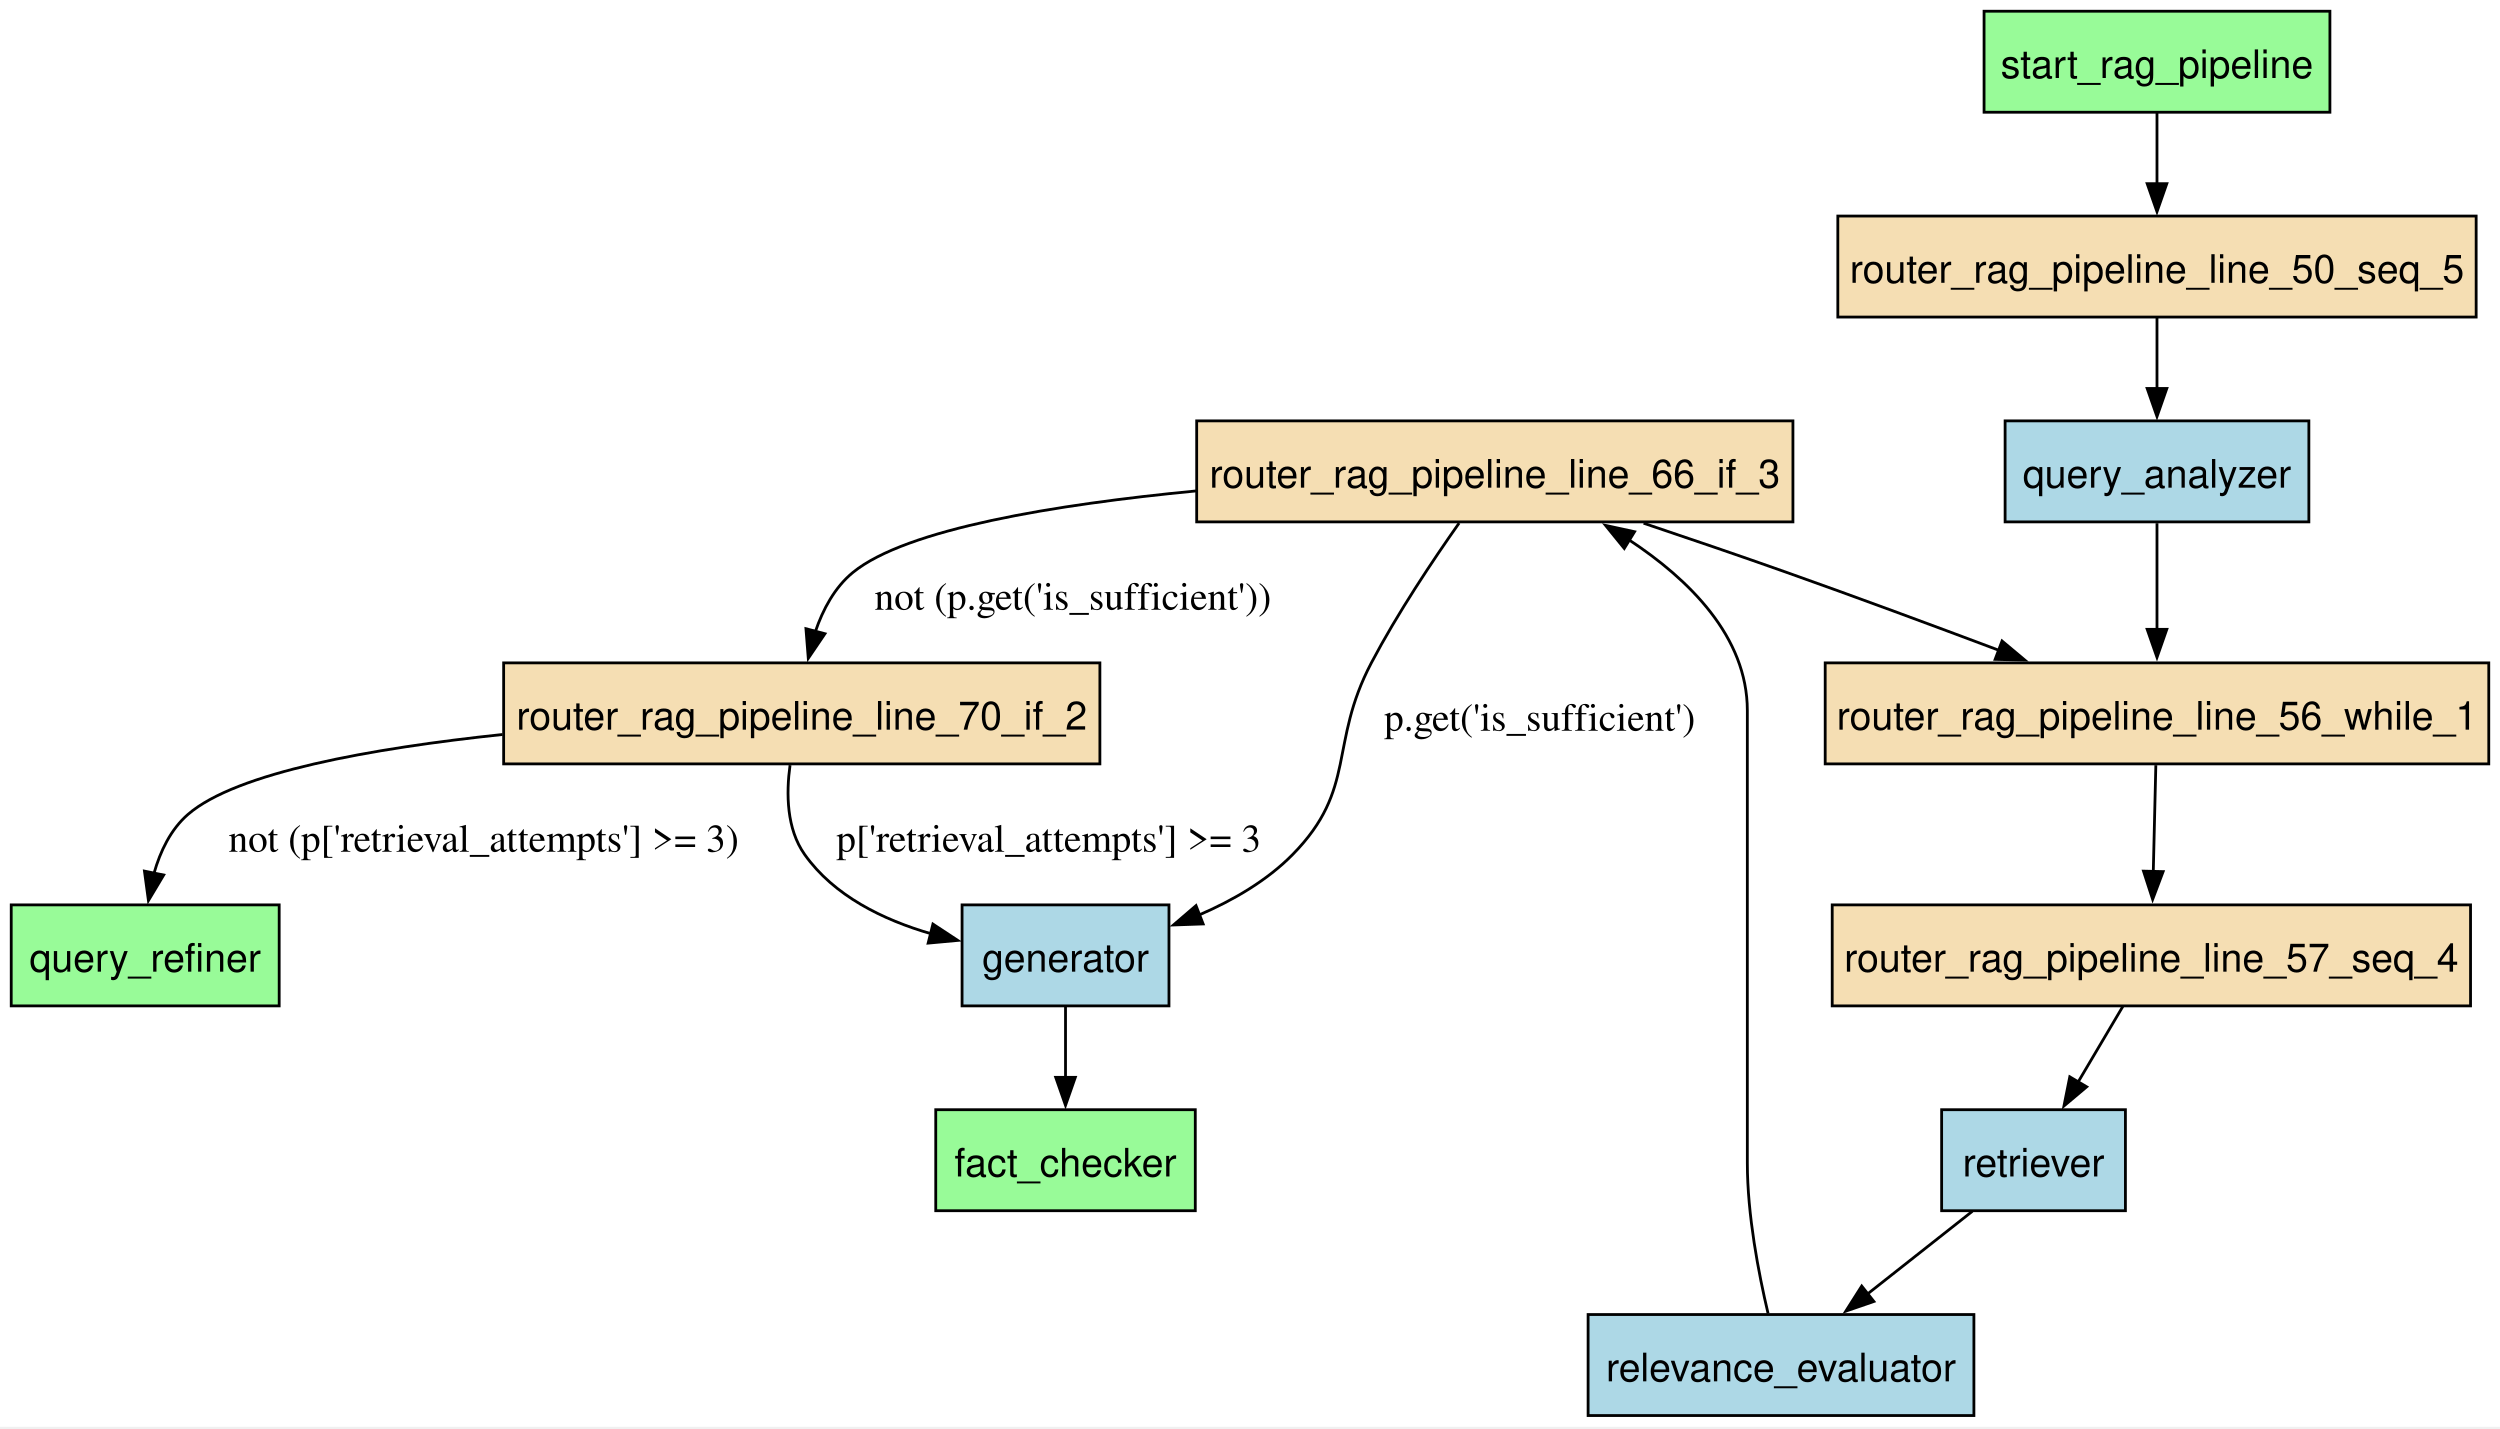
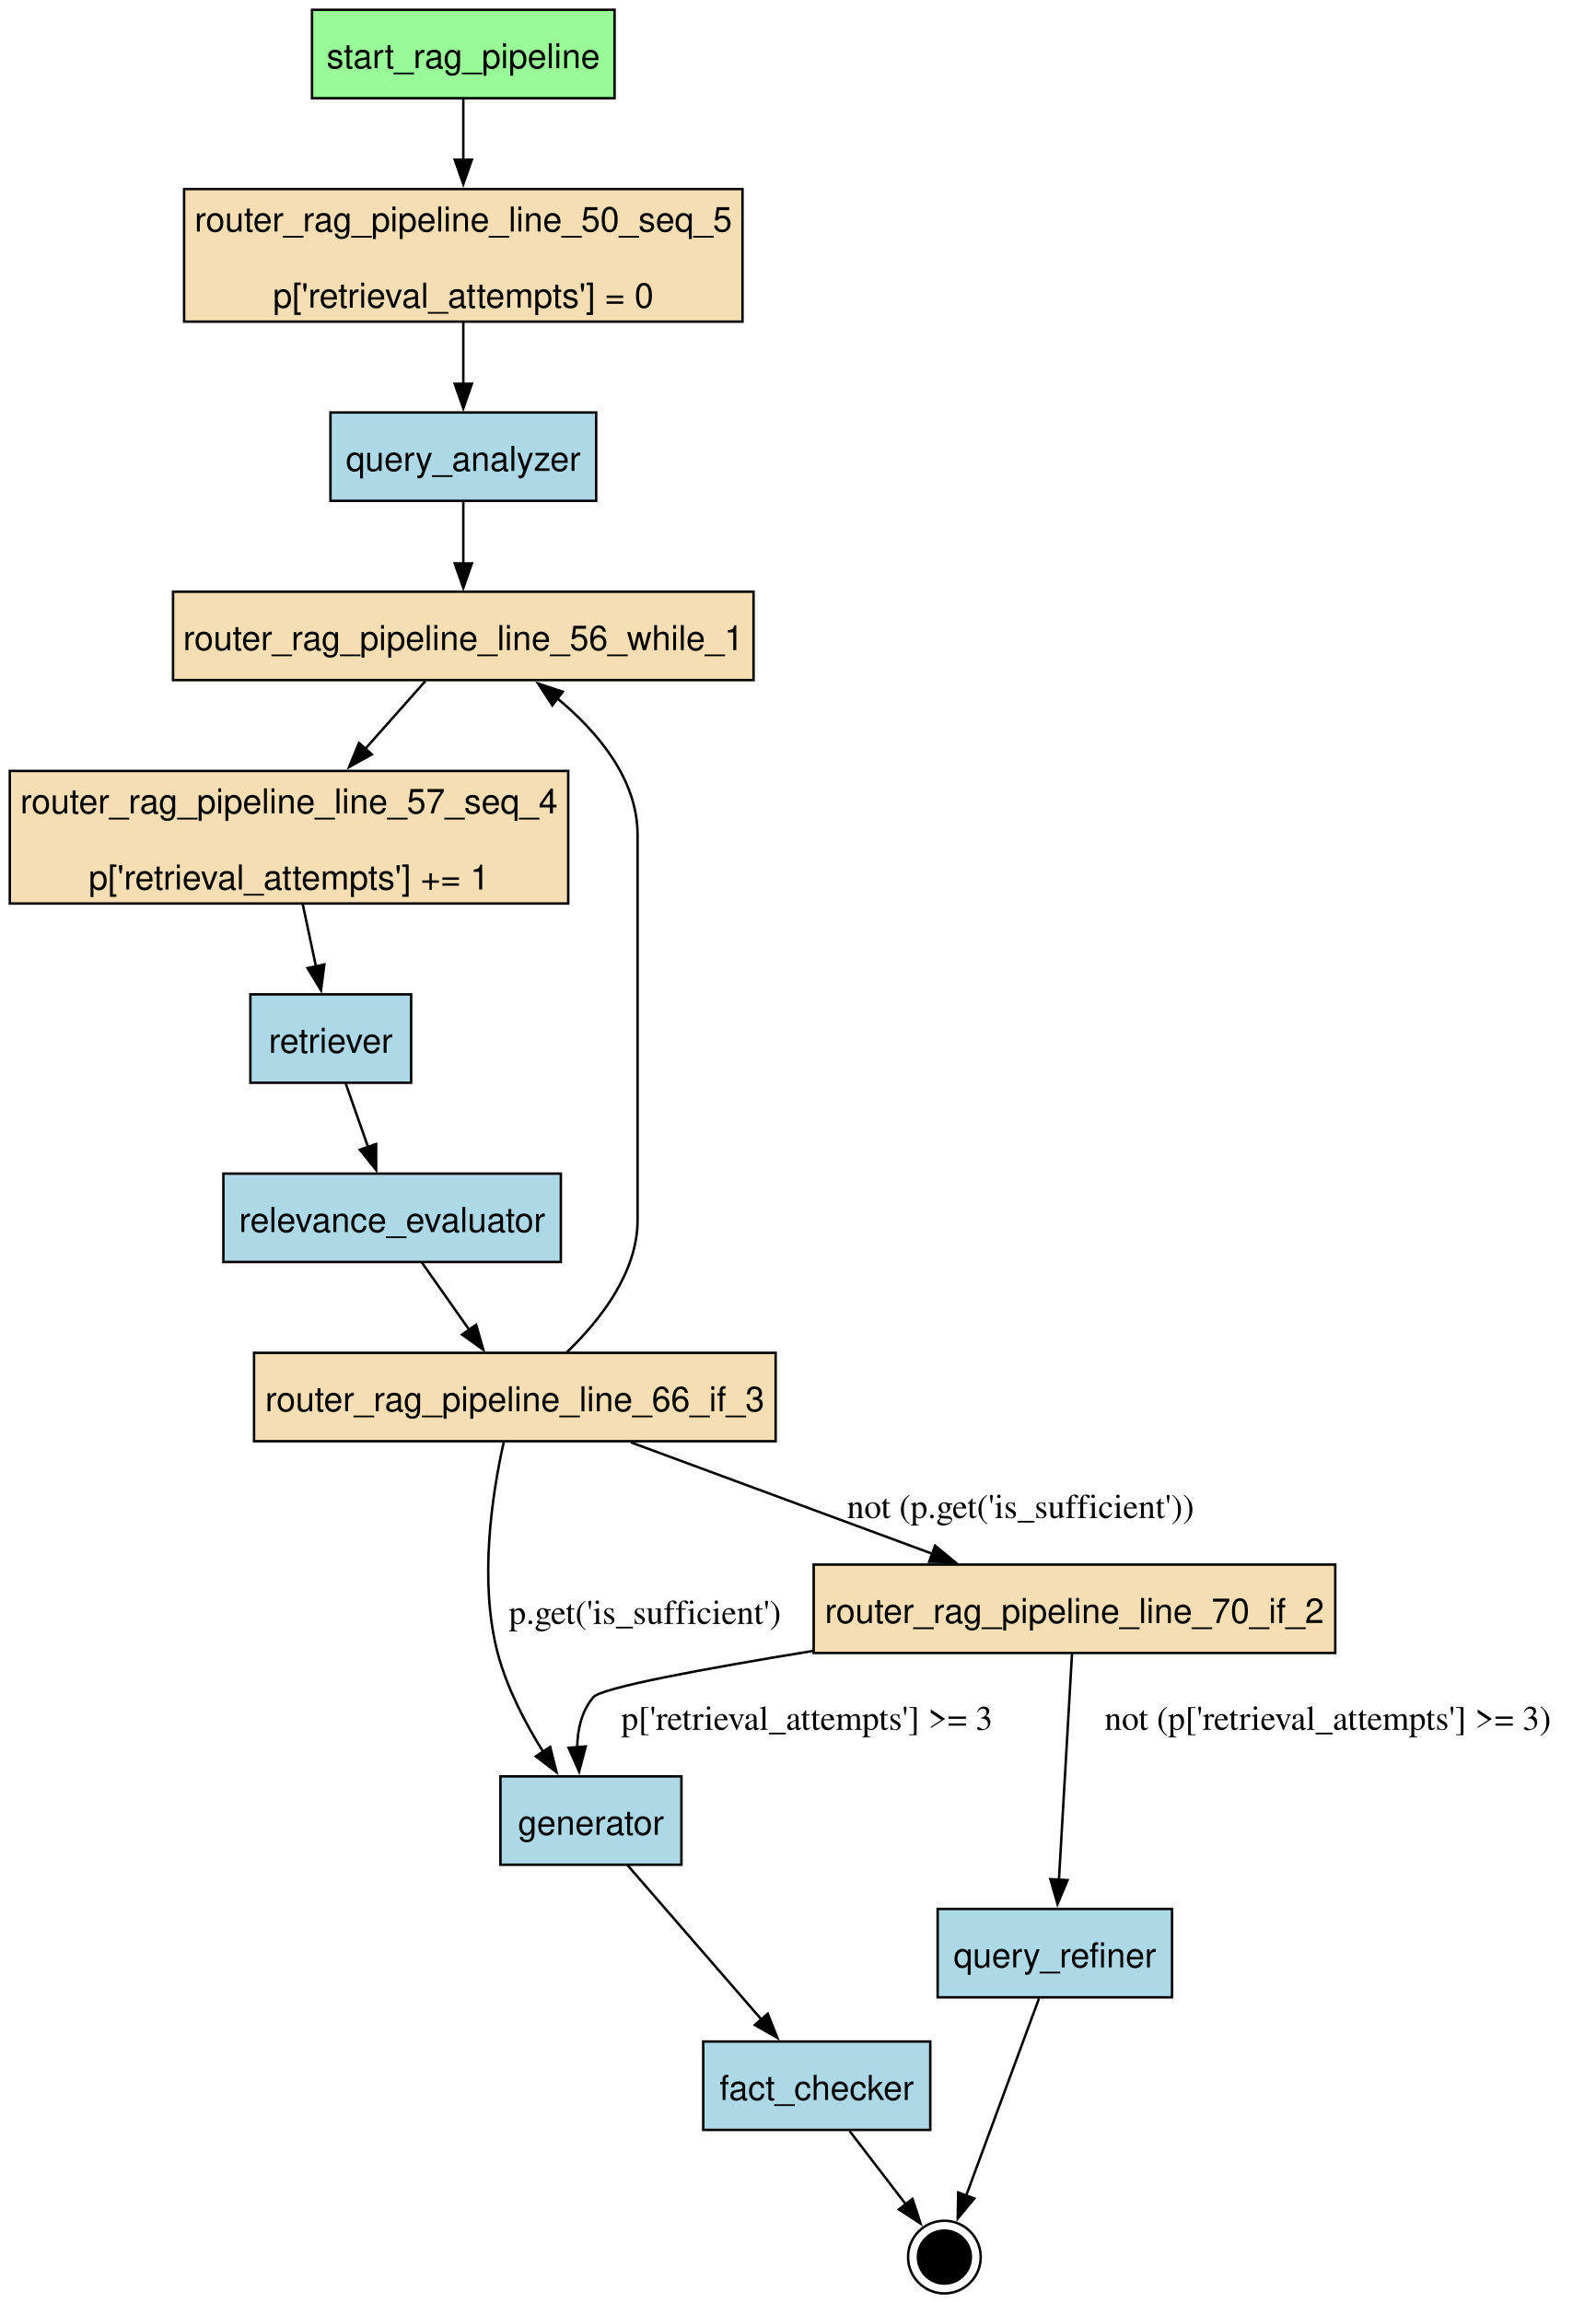
- <svg xmlns="http://www.w3.org/2000/svg" width="891pt" height="509pt" viewBox="0.00 0.00 891.00 509.00">
-   <g id="graph0" class="graph" transform="scale(1 1) rotate(0) translate(4 504.5)">
-     <polygon fill="white" stroke="none" points="-4,4 -4,-504.5 887,-504.5 887,4 -4,4" />
+ <svg xmlns="http://www.w3.org/2000/svg" width="650pt" height="938pt" viewBox="0.00 0.00 650.00 938.00">
+   <g id="graph0" class="graph" transform="scale(1 1) rotate(0) translate(4 934.1)">
+     <polygon fill="white" stroke="none" points="-4,4 -4,-934.1 646.32,-934.1 646.32,4 -4,4" />
    <g id="node1" class="node">
-       <polygon fill="palegreen" stroke="black" points="422,-109 329.5,-109 329.5,-73 422,-73 422,-109" />
-       <text xml:space="preserve" text-anchor="middle" x="375.75" y="-85.2" font-family="Helvetica,sans-Serif" font-size="14.00">fact_checker</text>
+       <polygon fill="palegreen" stroke="black" points="246.38,-930.1 123.12,-930.1 123.12,-894.1 246.38,-894.1 246.38,-930.1" />
+       <text xml:space="preserve" text-anchor="middle" x="184.75" y="-906.3" font-family="Helvetica,sans-Serif" font-size="14.00">start_rag_pipeline</text>
+     </g>
+     <g id="node8" class="node">
+       <polygon fill="wheat" stroke="black" points="298.5,-857.1 71,-857.1 71,-803.1 298.5,-803.1 298.5,-857.1" />
+       <text xml:space="preserve" text-anchor="middle" x="184.75" y="-839.8" font-family="Helvetica,sans-Serif" font-size="14.00">router_rag_pipeline_line_50_seq_5</text>
+       <text xml:space="preserve" text-anchor="middle" x="184.75" y="-808.8" font-family="Helvetica,sans-Serif" font-size="14.00">p['retrieval_attempts'] = 0</text>
+     </g>
+     <g id="edge1" class="edge">
+       <path fill="none" stroke="black" d="M184.75,-893.74C184.75,-886.39 184.75,-877.52 184.75,-868.8" />
+       <polygon fill="black" stroke="black" points="188.25,-869.07 184.75,-859.07 181.25,-869.07 188.25,-869.07" />
    </g>
    <g id="node2" class="node">
-       <polygon fill="lightblue" stroke="black" points="412.62,-182 338.88,-182 338.88,-146 412.62,-146 412.62,-182" />
-       <text xml:space="preserve" text-anchor="middle" x="375.75" y="-158.2" font-family="Helvetica,sans-Serif" font-size="14.00">generator</text>
+       <polygon fill="lightblue" stroke="black" points="375,-102.6 282.5,-102.6 282.5,-66.6 375,-66.6 375,-102.6" />
+       <text xml:space="preserve" text-anchor="middle" x="328.75" y="-78.8" font-family="Helvetica,sans-Serif" font-size="14.00">fact_checker</text>
+     </g>
+     <g id="node13" class="node">
+       <ellipse fill="black" stroke="black" cx="380.75" cy="-14.8" rx="10.8" ry="10.8" />
+       <ellipse fill="none" stroke="black" cx="380.75" cy="-14.8" rx="14.8" ry="14.8" />
+     </g>
+     <g id="edge14" class="edge">
+       <path fill="none" stroke="black" d="M342.14,-66.14C349.18,-56.96 357.85,-45.65 365.19,-36.09" />
+       <polygon fill="black" stroke="black" points="367.75,-38.51 371.06,-28.44 362.19,-34.24 367.75,-38.51" />
+     </g>
+     <g id="node3" class="node">
+       <polygon fill="lightblue" stroke="black" points="273.62,-210.6 199.88,-210.6 199.88,-174.6 273.62,-174.6 273.62,-210.6" />
+       <text xml:space="preserve" text-anchor="middle" x="236.75" y="-186.8" font-family="Helvetica,sans-Serif" font-size="14.00">generator</text>
    </g>
    <g id="edge4" class="edge">
-       <path fill="none" stroke="black" d="M375.75,-145.81C375.75,-138.23 375.75,-129.1 375.75,-120.54" />
-       <polygon fill="black" stroke="black" points="379.25,-120.54 375.75,-110.54 372.25,-120.54 379.25,-120.54" />
+       <path fill="none" stroke="black" d="M251.53,-174.57C266.33,-157.52 289.29,-131.06 306.34,-111.42" />
+       <polygon fill="black" stroke="black" points="308.8,-113.93 312.71,-104.08 303.51,-109.34 308.8,-113.93" />
    </g>
-     <g id="node3" class="node">
-       <polygon fill="lightblue" stroke="black" points="818.88,-354.5 710.62,-354.5 710.62,-318.5 818.88,-318.5 818.88,-354.5" />
-       <text xml:space="preserve" text-anchor="middle" x="764.75" y="-330.7" font-family="Helvetica,sans-Serif" font-size="14.00">query_analyzer</text>
+     <g id="node4" class="node">
+       <polygon fill="lightblue" stroke="black" points="238.88,-766.1 130.62,-766.1 130.62,-730.1 238.88,-730.1 238.88,-766.1" />
+       <text xml:space="preserve" text-anchor="middle" x="184.75" y="-742.3" font-family="Helvetica,sans-Serif" font-size="14.00">query_analyzer</text>
    </g>
-     <g id="node8" class="node">
-       <polygon fill="wheat" stroke="black" points="883,-268.25 646.5,-268.25 646.5,-232.25 883,-232.25 883,-268.25" />
-       <text xml:space="preserve" text-anchor="middle" x="764.75" y="-244.45" font-family="Helvetica,sans-Serif" font-size="14.00">router_rag_pipeline_line_56_while_1</text>
+     <g id="node9" class="node">
+       <polygon fill="wheat" stroke="black" points="303,-693.1 66.5,-693.1 66.5,-657.1 303,-657.1 303,-693.1" />
+       <text xml:space="preserve" text-anchor="middle" x="184.75" y="-669.3" font-family="Helvetica,sans-Serif" font-size="14.00">router_rag_pipeline_line_56_while_1</text>
    </g>
    <g id="edge12" class="edge">
-       <path fill="none" stroke="black" d="M764.75,-318.04C764.75,-307.09 764.75,-292.69 764.75,-280.07" />
-       <polygon fill="black" stroke="black" points="768.25,-280.2 764.75,-270.2 761.25,-280.2 768.25,-280.2" />
-     </g>
-     <g id="node4" class="node">
-       <polygon fill="palegreen" stroke="black" points="95.5,-182 0,-182 0,-146 95.5,-146 95.5,-182" />
-       <text xml:space="preserve" text-anchor="middle" x="47.75" y="-158.2" font-family="Helvetica,sans-Serif" font-size="14.00">query_refiner</text>
+       <path fill="none" stroke="black" d="M184.75,-729.91C184.75,-722.33 184.75,-713.2 184.75,-704.64" />
+       <polygon fill="black" stroke="black" points="188.25,-704.64 184.75,-694.64 181.25,-704.64 188.25,-704.64" />
    </g>
    <g id="node5" class="node">
-       <polygon fill="lightblue" stroke="black" points="699.5,-36 562,-36 562,0 699.5,0 699.5,-36" />
-       <text xml:space="preserve" text-anchor="middle" x="630.75" y="-12.2" font-family="Helvetica,sans-Serif" font-size="14.00">relevance_evaluator</text>
+       <polygon fill="lightblue" stroke="black" points="473.5,-156.6 378,-156.6 378,-120.6 473.5,-120.6 473.5,-156.6" />
+       <text xml:space="preserve" text-anchor="middle" x="425.75" y="-132.8" font-family="Helvetica,sans-Serif" font-size="14.00">query_refiner</text>
+     </g>
+     <g id="edge15" class="edge">
+       <path fill="none" stroke="black" d="M419.3,-120.15C411.49,-99.01 398.3,-63.29 389.55,-39.63" />
+       <polygon fill="black" stroke="black" points="392.93,-38.68 386.19,-30.51 386.37,-41.11 392.93,-38.68" />
+     </g>
+     <g id="node6" class="node">
+       <polygon fill="lightblue" stroke="black" points="224.5,-456.1 87,-456.1 87,-420.1 224.5,-420.1 224.5,-456.1" />
+       <text xml:space="preserve" text-anchor="middle" x="155.75" y="-432.3" font-family="Helvetica,sans-Serif" font-size="14.00">relevance_evaluator</text>
+     </g>
+     <g id="node11" class="node">
+       <polygon fill="wheat" stroke="black" points="312,-383.1 99.5,-383.1 99.5,-347.1 312,-347.1 312,-383.1" />
+       <text xml:space="preserve" text-anchor="middle" x="205.75" y="-359.3" font-family="Helvetica,sans-Serif" font-size="14.00">router_rag_pipeline_line_66_if_3</text>
+     </g>
+     <g id="edge9" class="edge">
+       <path fill="none" stroke="black" d="M167.85,-419.91C173.69,-411.63 180.81,-401.51 187.3,-392.29" />
+       <polygon fill="black" stroke="black" points="189.99,-394.56 192.89,-384.37 184.27,-390.53 189.99,-394.56" />
+     </g>
+     <g id="node7" class="node">
+       <polygon fill="lightblue" stroke="black" points="163.5,-529.1 98,-529.1 98,-493.1 163.5,-493.1 163.5,-529.1" />
+       <text xml:space="preserve" text-anchor="middle" x="130.75" y="-505.3" font-family="Helvetica,sans-Serif" font-size="14.00">retriever</text>
+     </g>
+     <g id="edge8" class="edge">
+       <path fill="none" stroke="black" d="M136.8,-492.91C139.57,-485.06 142.91,-475.57 146.01,-466.76" />
+       <polygon fill="black" stroke="black" points="149.23,-468.15 149.25,-457.56 142.63,-465.83 149.23,-468.15" />
+     </g>
+     <g id="edge11" class="edge">
+       <path fill="none" stroke="black" d="M184.75,-802.91C184.75,-794.82 184.75,-785.88 184.75,-777.65" />
+       <polygon fill="black" stroke="black" points="188.25,-777.79 184.75,-767.79 181.25,-777.79 188.25,-777.79" />
    </g>
    <g id="node10" class="node">
-       <polygon fill="wheat" stroke="black" points="635,-354.5 422.5,-354.5 422.5,-318.5 635,-318.5 635,-354.5" />
-       <text xml:space="preserve" text-anchor="middle" x="528.75" y="-330.7" font-family="Helvetica,sans-Serif" font-size="14.00">router_rag_pipeline_line_66_if_3</text>
-     </g>
-     <g id="edge9" class="edge">
-       <path fill="none" stroke="black" d="M626.14,-36.37C622.76,-50.66 618.75,-71.5 618.75,-90 618.75,-251.25 618.75,-251.25 618.75,-251.25 618.75,-277.54 598.03,-297.99 576.48,-312.16" />
-       <polygon fill="black" stroke="black" points="574.89,-309.03 568.21,-317.25 578.56,-314.99 574.89,-309.03" />
-     </g>
-     <g id="node6" class="node">
-       <polygon fill="lightblue" stroke="black" points="753.5,-109 688,-109 688,-73 753.5,-73 753.5,-109" />
-       <text xml:space="preserve" text-anchor="middle" x="720.75" y="-85.2" font-family="Helvetica,sans-Serif" font-size="14.00">retriever</text>
-     </g>
-     <g id="edge8" class="edge">
-       <path fill="none" stroke="black" d="M698.96,-72.81C687.77,-63.98 673.94,-53.07 661.66,-43.39" />
-       <polygon fill="black" stroke="black" points="663.85,-40.66 653.84,-37.21 659.52,-46.15 663.85,-40.66" />
-     </g>
-     <g id="node7" class="node">
-       <polygon fill="wheat" stroke="black" points="878.5,-427.5 651,-427.5 651,-391.5 878.5,-391.5 878.5,-427.5" />
-       <text xml:space="preserve" text-anchor="middle" x="764.75" y="-403.7" font-family="Helvetica,sans-Serif" font-size="14.00">router_rag_pipeline_line_50_seq_5</text>
-     </g>
-     <g id="edge11" class="edge">
-       <path fill="none" stroke="black" d="M764.75,-391.31C764.75,-383.73 764.75,-374.6 764.75,-366.04" />
-       <polygon fill="black" stroke="black" points="768.25,-366.04 764.75,-356.04 761.25,-366.04 768.25,-366.04" />
-     </g>
-     <g id="node9" class="node">
-       <polygon fill="wheat" stroke="black" points="876.5,-182 649,-182 649,-146 876.5,-146 876.5,-182" />
-       <text xml:space="preserve" text-anchor="middle" x="762.75" y="-158.2" font-family="Helvetica,sans-Serif" font-size="14.00">router_rag_pipeline_line_57_seq_4</text>
+       <polygon fill="wheat" stroke="black" points="227.5,-620.1 0,-620.1 0,-566.1 227.5,-566.1 227.5,-620.1" />
+       <text xml:space="preserve" text-anchor="middle" x="113.75" y="-602.8" font-family="Helvetica,sans-Serif" font-size="14.00">router_rag_pipeline_line_57_seq_4</text>
+       <text xml:space="preserve" text-anchor="middle" x="113.75" y="-571.8" font-family="Helvetica,sans-Serif" font-size="14.00">p['retrieval_attempts'] += 1</text>
    </g>
    <g id="edge10" class="edge">
-       <path fill="none" stroke="black" d="M764.34,-231.79C764.08,-220.84 763.73,-206.44 763.43,-193.82" />
-       <polygon fill="black" stroke="black" points="766.94,-193.86 763.2,-183.95 759.94,-194.03 766.94,-193.86" />
+       <path fill="none" stroke="black" d="M169.34,-656.74C162.16,-648.65 153.34,-638.71 144.87,-629.16" />
+       <polygon fill="black" stroke="black" points="147.49,-626.84 138.23,-621.69 142.26,-631.49 147.49,-626.84" />
    </g>
    <g id="edge7" class="edge">
-       <path fill="none" stroke="black" d="M752.58,-145.81C747.79,-137.7 741.95,-127.84 736.59,-118.78" />
-       <polygon fill="black" stroke="black" points="739.7,-117.16 731.59,-110.33 733.67,-120.72 739.7,-117.16" />
+       <path fill="none" stroke="black" d="M119.32,-565.91C121.05,-557.73 122.98,-548.67 124.74,-540.36" />
+       <polygon fill="black" stroke="black" points="128.13,-541.26 126.79,-530.75 121.28,-539.81 128.13,-541.26" />
    </g>
    <g id="edge6" class="edge">
-       <path fill="none" stroke="black" d="M516.03,-318.08C506.68,-304.82 494.04,-285.91 484.75,-268.25 469.48,-239.23 479.72,-223.4 456.75,-200 447.54,-190.61 435.39,-183.59 423.32,-178.39" />
-       <polygon fill="black" stroke="black" points="424.8,-175.21 414.22,-174.84 422.26,-181.74 424.8,-175.21" />
-       <text xml:space="preserve" text-anchor="middle" x="544.75" y="-244.07" font-family="Times,serif" font-size="14.00">p.get('is_sufficient')</text>
+       <path fill="none" stroke="black" d="M201.2,-346.61C196.55,-325.81 191.03,-290.21 198.75,-260.85 202.47,-246.71 209.92,-232.41 217.24,-220.66" />
+       <polygon fill="black" stroke="black" points="220.15,-222.59 222.72,-212.31 214.3,-218.75 220.15,-222.59" />
+       <text xml:space="preserve" text-anchor="middle" x="258.75" y="-272.68" font-family="Times,serif" font-size="14.00">p.get('is_sufficient')</text>
    </g>
    <g id="edge13" class="edge">
-       <path fill="none" stroke="black" d="M581.77,-318.03C598.15,-312.53 616.23,-306.36 632.75,-300.5 657.63,-291.68 684.98,-281.54 708.31,-272.77" />
-       <polygon fill="black" stroke="black" points="709.53,-276.05 717.65,-269.25 707.06,-269.5 709.53,-276.05" />
+       <path fill="none" stroke="black" d="M226.95,-383.34C240.58,-396.46 255.75,-415.84 255.75,-437.1 255.75,-594.1 255.75,-594.1 255.75,-594.1 255.75,-616.71 239.68,-635.91 222.84,-649.83" />
+       <polygon fill="black" stroke="black" points="221.02,-646.82 215.24,-655.7 225.29,-652.36 221.02,-646.82" />
    </g>
-     <g id="node11" class="node">
-       <polygon fill="wheat" stroke="black" points="388,-268.25 175.5,-268.25 175.5,-232.25 388,-232.25 388,-268.25" />
-       <text xml:space="preserve" text-anchor="middle" x="281.75" y="-244.45" font-family="Helvetica,sans-Serif" font-size="14.00">router_rag_pipeline_line_70_if_2</text>
+     <g id="node12" class="node">
+       <polygon fill="wheat" stroke="black" points="540,-296.85 327.5,-296.85 327.5,-260.85 540,-260.85 540,-296.85" />
+       <text xml:space="preserve" text-anchor="middle" x="433.75" y="-273.05" font-family="Helvetica,sans-Serif" font-size="14.00">router_rag_pipeline_line_70_if_2</text>
    </g>
    <g id="edge5" class="edge">
-       <path fill="none" stroke="black" d="M422.26,-329.53C372.06,-324.69 319.04,-316.02 300,-300.5 293.47,-295.17 289.27,-287.27 286.58,-279.35" />
-       <polygon fill="black" stroke="black" points="290.01,-278.64 284.07,-269.87 283.24,-280.43 290.01,-278.64" />
-       <text xml:space="preserve" text-anchor="middle" x="378.38" y="-287.2" font-family="Times,serif" font-size="14.00">not (p.get('is_sufficient'))</text>
+       <path fill="none" stroke="black" d="M252.99,-346.64C288.76,-333.43 338.06,-315.21 376.15,-301.14" />
+       <polygon fill="black" stroke="black" points="376.98,-304.56 385.15,-297.81 374.56,-297.99 376.98,-304.56" />
+       <text xml:space="preserve" text-anchor="middle" x="411.78" y="-315.8" font-family="Times,serif" font-size="14.00">not (p.get('is_sufficient'))</text>
    </g>
    <g id="edge3" class="edge">
-       <path fill="none" stroke="black" d="M277.57,-231.8C276.17,-221.64 276.33,-209.08 282.75,-200 293.21,-185.21 310.73,-176.67 327.77,-171.73" />
-       <polygon fill="black" stroke="black" points="328.49,-175.16 337.34,-169.34 326.79,-168.37 328.49,-175.16" />
-       <text xml:space="preserve" text-anchor="middle" x="369.75" y="-200.95" font-family="Times,serif" font-size="14.00">p['retrieval_attempts'] &gt;= 3</text>
+       <path fill="none" stroke="black" d="M327.18,-261.68C282.96,-254.46 241.06,-246.73 237.75,-242.85 232.94,-237.22 231.27,-229.76 231.16,-222.35" />
+       <polygon fill="black" stroke="black" points="234.64,-222.79 231.94,-212.54 227.66,-222.23 234.64,-222.79" />
+       <text xml:space="preserve" text-anchor="middle" x="324.75" y="-229.55" font-family="Times,serif" font-size="14.00">p['retrieval_attempts'] &gt;= 3</text>
    </g>
    <g id="edge2" class="edge">
-       <path fill="none" stroke="black" d="M175.12,-242.73C128.36,-237.79 80.21,-229.18 63,-214.25 56.82,-208.89 53.11,-201.08 50.89,-193.26" />
-       <polygon fill="black" stroke="black" points="54.34,-192.64 48.9,-183.54 47.48,-194.04 54.34,-192.64" />
-       <text xml:space="preserve" text-anchor="middle" x="168.38" y="-200.95" font-family="Times,serif" font-size="14.00">not (p['retrieval_attempts'] &gt;= 3)</text>
-     </g>
-     <g id="node12" class="node">
-       <polygon fill="palegreen" stroke="black" points="826.38,-500.5 703.12,-500.5 703.12,-464.5 826.38,-464.5 826.38,-500.5" />
-       <text xml:space="preserve" text-anchor="middle" x="764.75" y="-476.7" font-family="Helvetica,sans-Serif" font-size="14.00">start_rag_pipeline</text>
-     </g>
-     <g id="edge1" class="edge">
-       <path fill="none" stroke="black" d="M764.75,-464.31C764.75,-456.73 764.75,-447.6 764.75,-439.04" />
-       <polygon fill="black" stroke="black" points="768.25,-439.04 764.75,-429.04 761.25,-439.04 768.25,-439.04" />
+       <path fill="none" stroke="black" d="M432.75,-260.62C431.42,-237.54 429.03,-196.28 427.42,-168.43" />
+       <polygon fill="black" stroke="black" points="430.92,-168.34 426.85,-158.56 423.93,-168.74 430.92,-168.34" />
+       <text xml:space="preserve" text-anchor="middle" x="536.95" y="-229.55" font-family="Times,serif" font-size="14.00">not (p['retrieval_attempts'] &gt;= 3)</text>
    </g>
  </g>
</svg>
